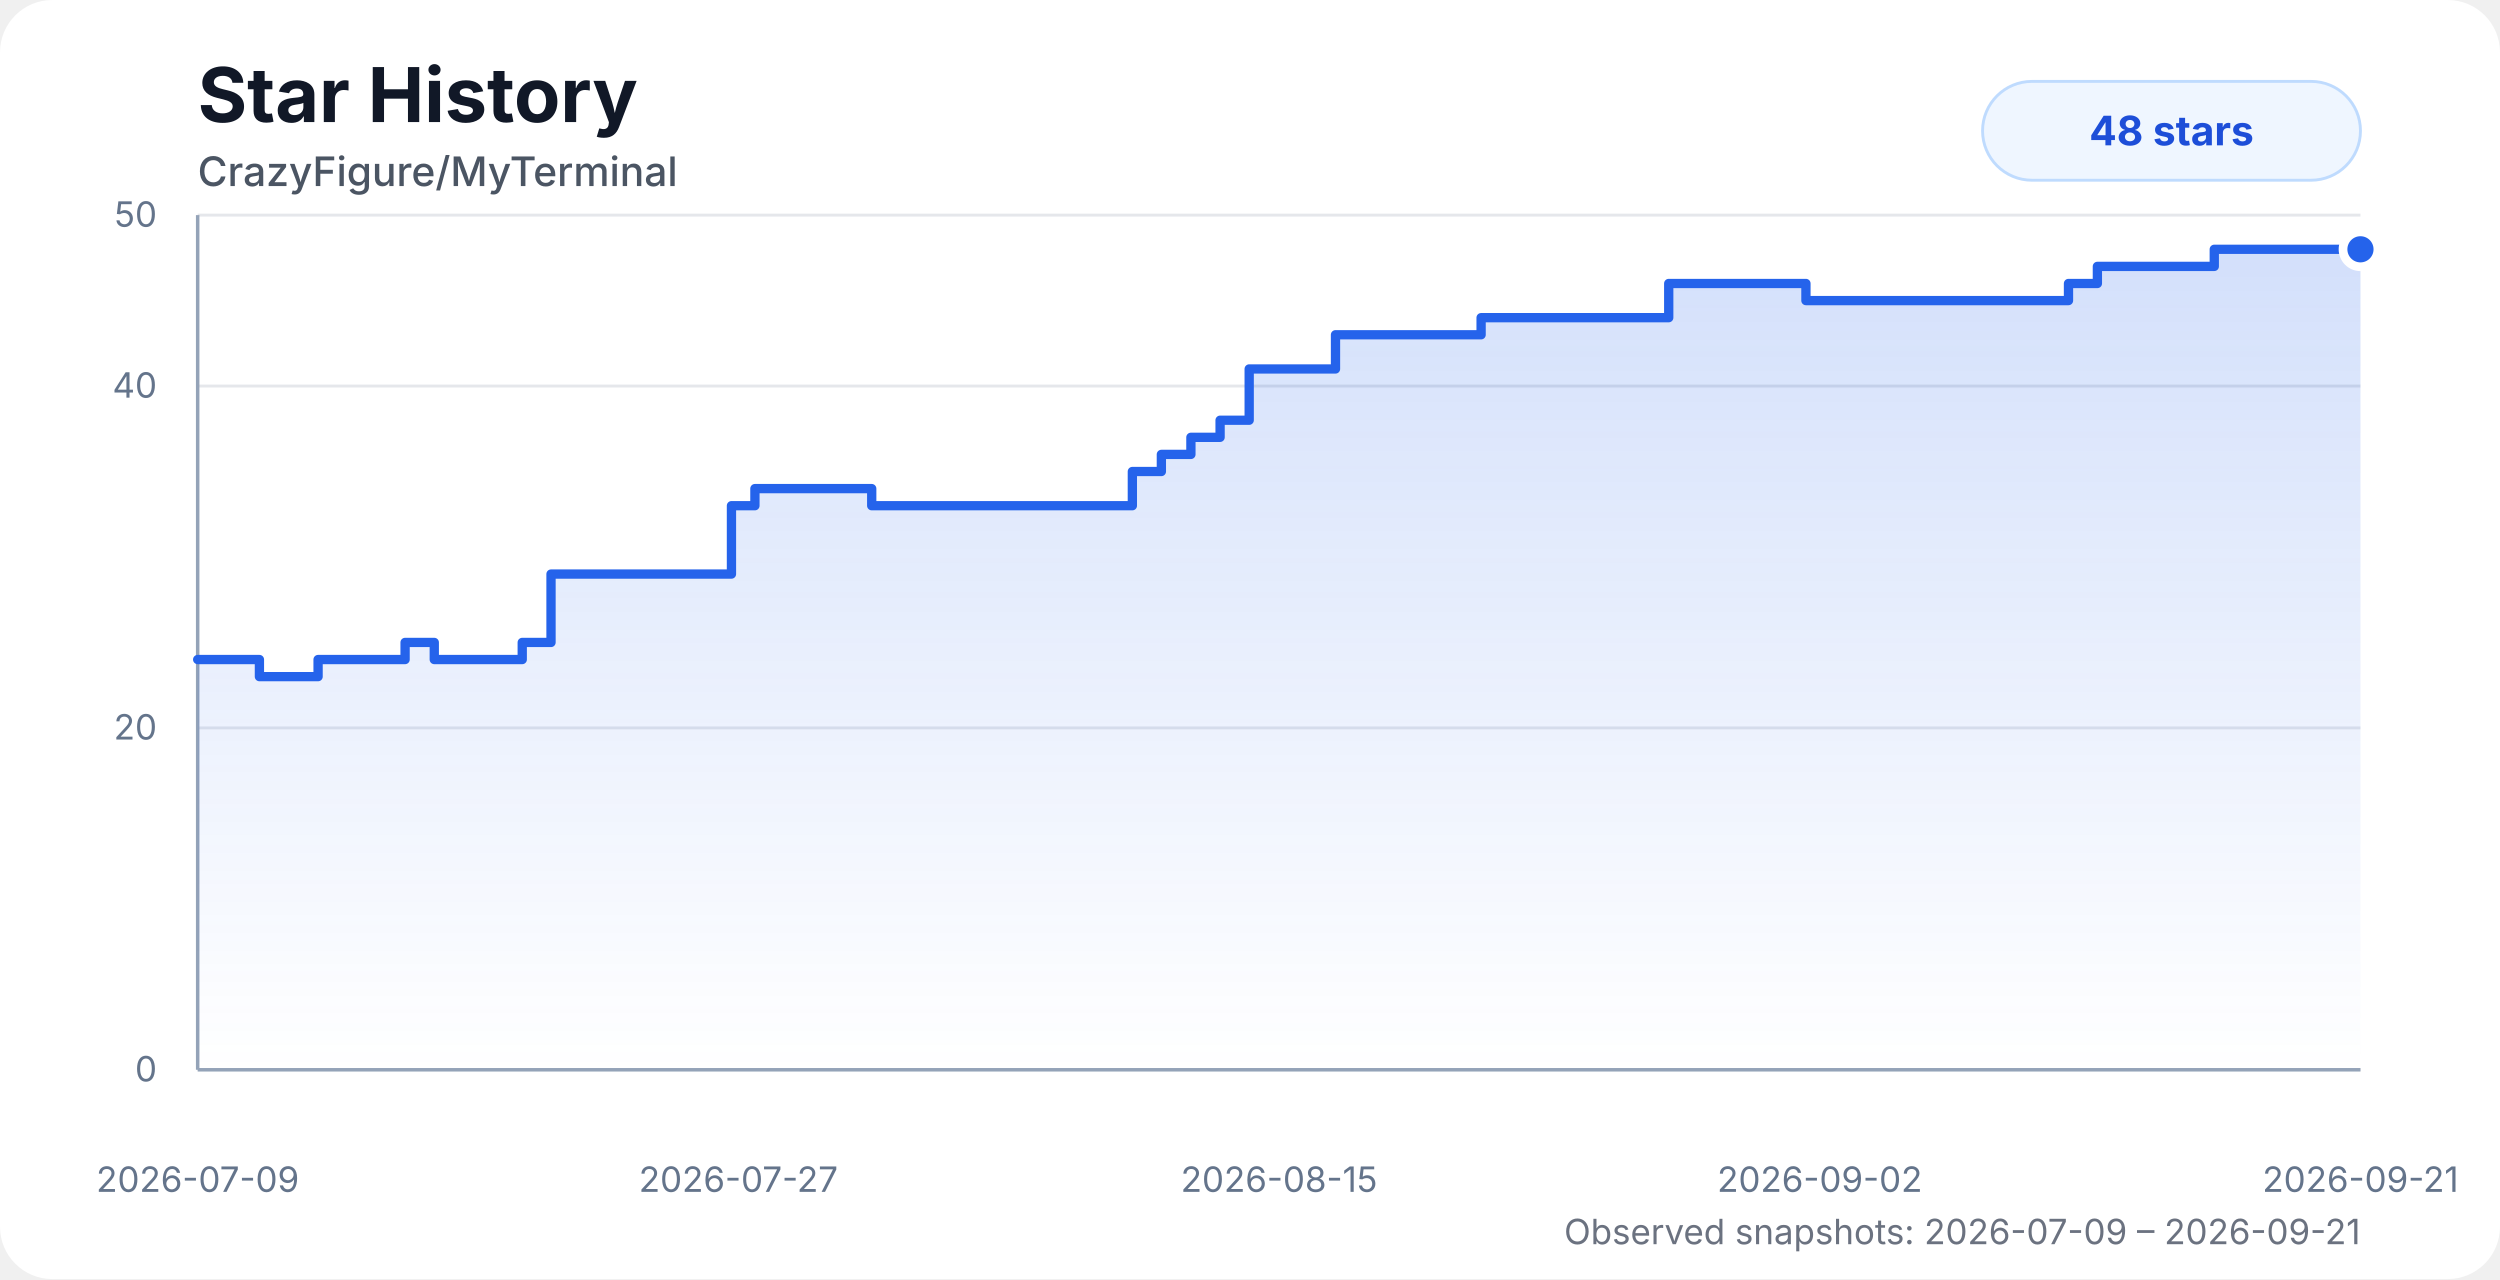
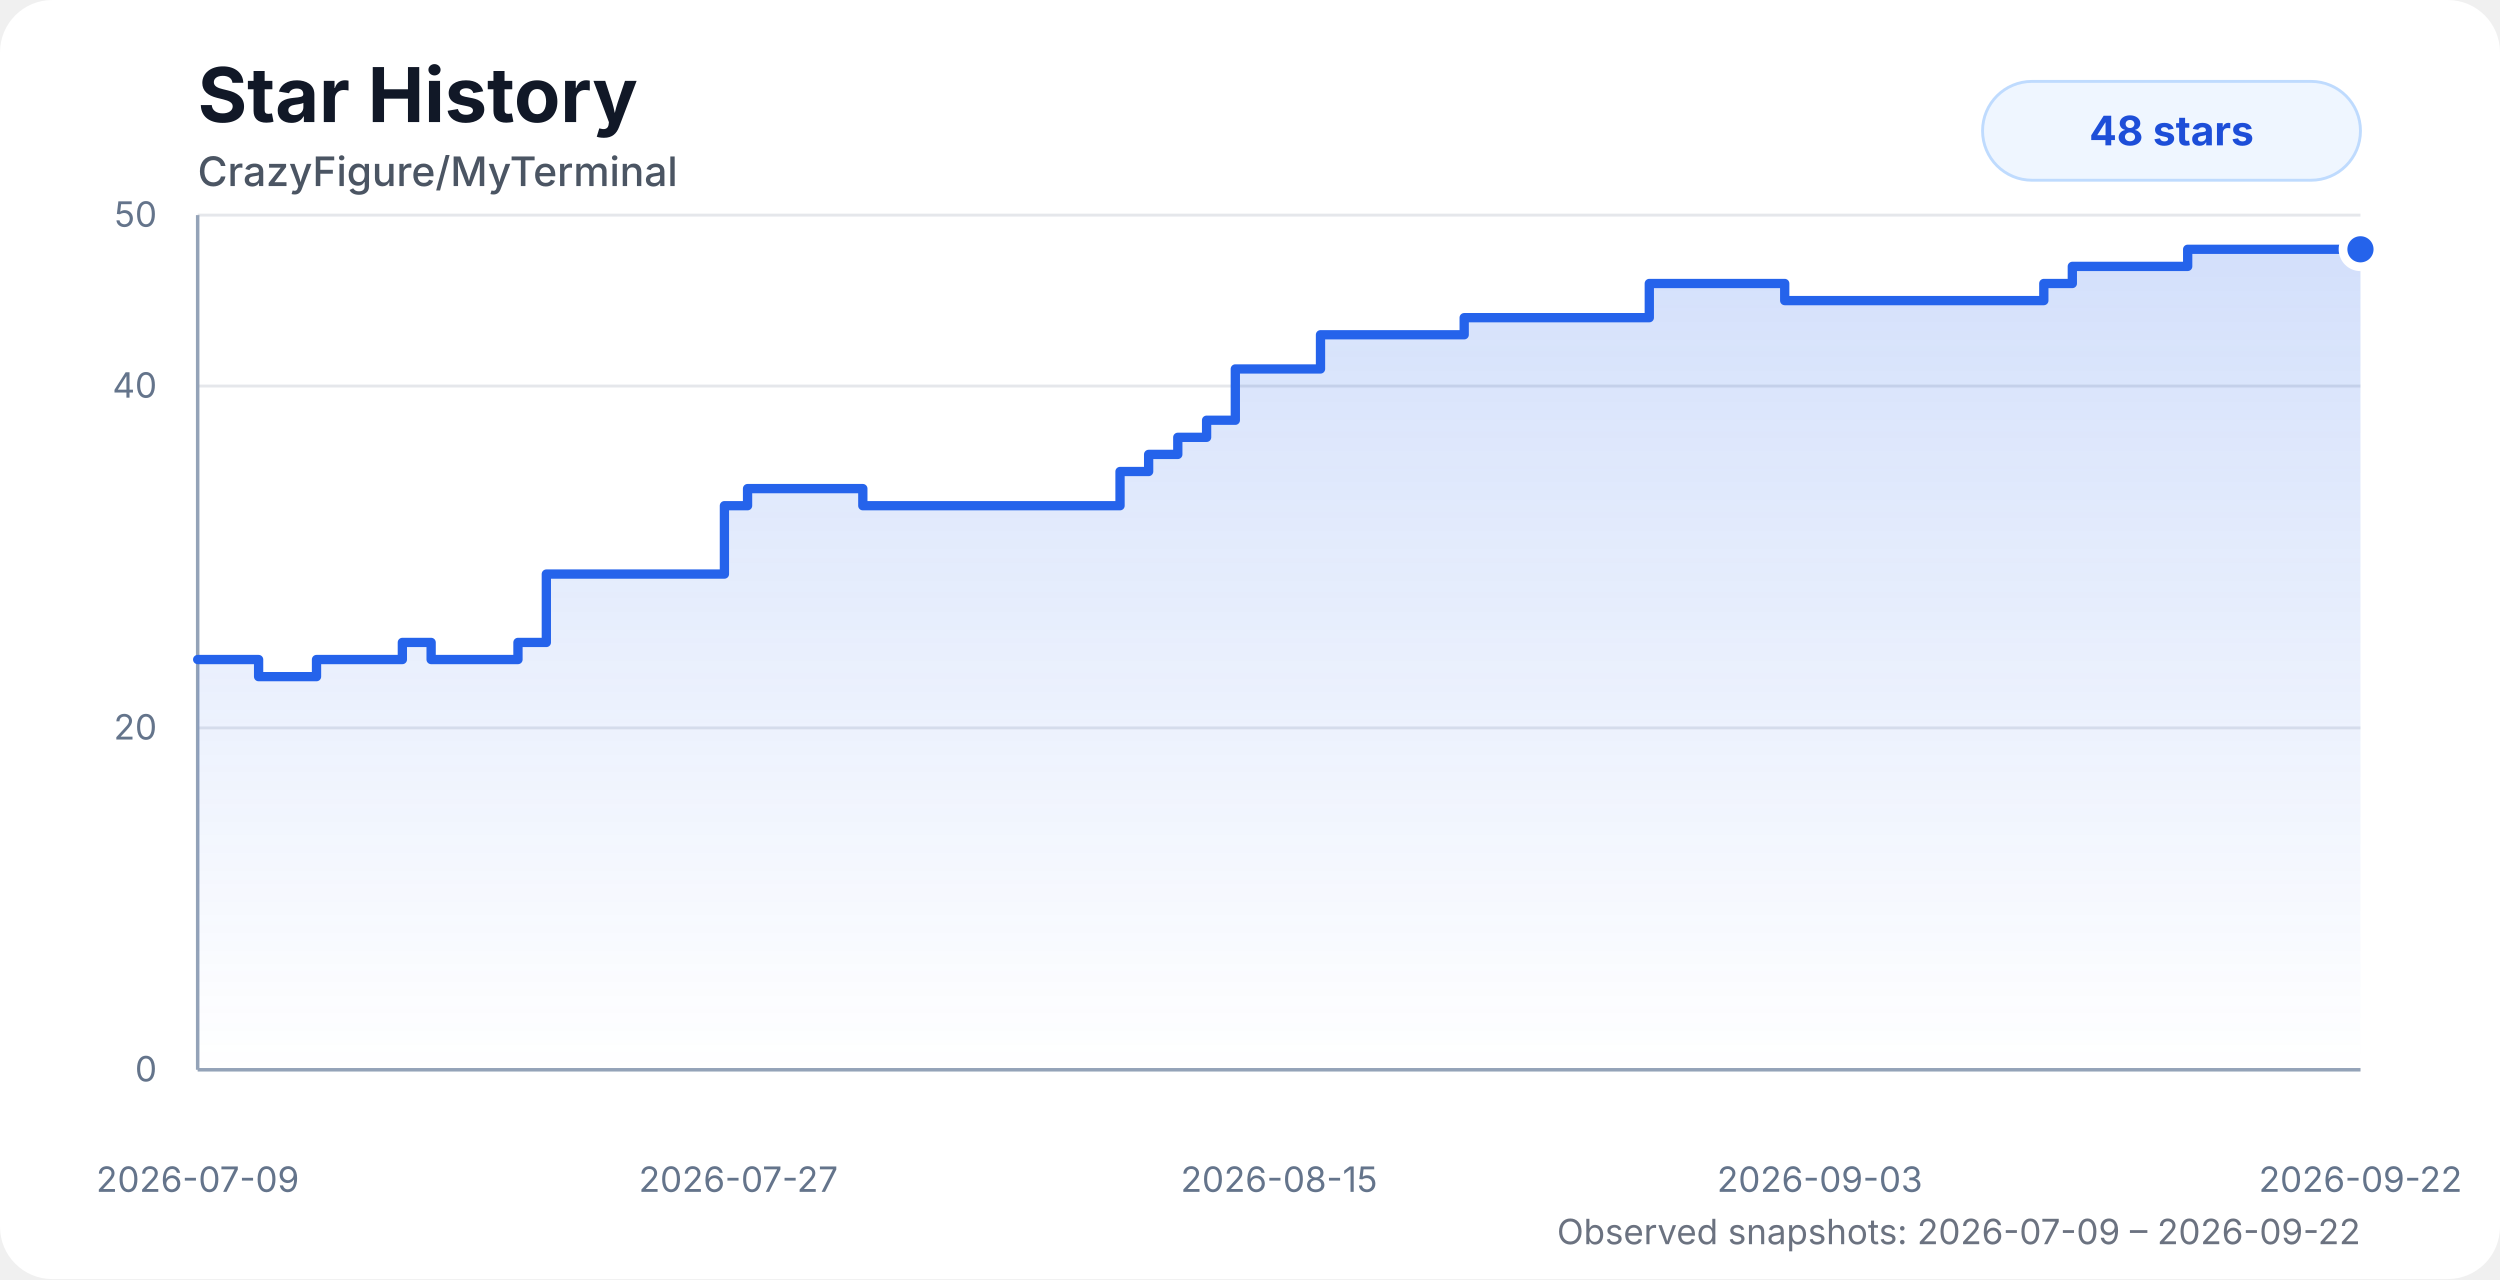
<svg xmlns="http://www.w3.org/2000/svg" width="860" height="440" viewBox="0 0 860 440" role="img" aria-labelledby="title desc">
  <style>
    .chart-bg { fill: #ffffff; }
    .title { fill: #111827; font: 700 26px system-ui, -apple-system, BlinkMacSystemFont, "Segoe UI", sans-serif; }
    .subtitle { fill: #4b5563; font: 500 14px system-ui, -apple-system, BlinkMacSystemFont, "Segoe UI", sans-serif; }
    .axis-label { fill: #64748b; font: 12px system-ui, -apple-system, BlinkMacSystemFont, "Segoe UI", sans-serif; }
    .grid { stroke: #e5e7eb; stroke-width: 1; }
    .axis { stroke: #94a3b8; stroke-width: 1.2; }
    .area { fill: url(#starGradient); opacity: 0.28; }
    .line { fill: none; stroke: #2563eb; stroke-width: 3.2; stroke-linecap: round; stroke-linejoin: round; }
    .dot { fill: #2563eb; stroke: #ffffff; stroke-width: 3; }
    .badge { fill: #eff6ff; stroke: #bfdbfe; }
    .badge-text { fill: #1d4ed8; font: 700 14px system-ui, -apple-system, BlinkMacSystemFont, "Segoe UI", sans-serif; }
    .status { fill: #6b7280; font: 12px system-ui, -apple-system, BlinkMacSystemFont, "Segoe UI", sans-serif; }
    @media (prefers-color-scheme: dark) {
      .chart-bg { fill: #0d1117; }
      .title { fill: #f8fafc; }
      .subtitle { fill: #cbd5e1; }
      .axis-label { fill: #94a3b8; }
      .grid { stroke: #1f2937; }
      .axis { stroke: #475569; }
      .dot { stroke: #0d1117; }
      .badge { fill: #172554; stroke: #1d4ed8; }
      .badge-text { fill: #bfdbfe; }
      .status { fill: #94a3b8; }
    }
  </style>
  <defs>
    <linearGradient id="starGradient" x1="0" x2="0" y1="0" y2="1">
      <stop offset="0%" stop-color="#2563eb" stop-opacity="0.72" />
      <stop offset="100%" stop-color="#2563eb" stop-opacity="0" />
    </linearGradient>
  </defs>
  <rect class="chart-bg" width="860" height="440" rx="18" />
  <text class="title" x="68" y="42">Star History</text>
  <text class="subtitle" x="68" y="64">CrazyFigure/MyTerminal</text>
  <g>
    <line class="grid" x1="68" y1="368" x2="812" y2="368" />
    <line class="grid" x1="68" y1="250.4" x2="812" y2="250.4" />
    <line class="grid" x1="68" y1="132.8" x2="812" y2="132.8" />
    <line class="grid" x1="68" y1="74" x2="812" y2="74" />
    <line class="axis" x1="68" y1="74" x2="68" y2="368" />
    <line class="axis" x1="68" y1="368" x2="812" y2="368" />
    <text class="axis-label" x="54" y="372" text-anchor="end">0</text>
    <text class="axis-label" x="54" y="254.4" text-anchor="end">20</text>
    <text class="axis-label" x="54" y="136.8" text-anchor="end">40</text>
    <text class="axis-label" x="54" y="78" text-anchor="end">50</text>
    <text class="axis-label" x="68" y="410" text-anchor="middle">2026-07-09</text>
    <text class="axis-label" x="254" y="410" text-anchor="middle">2026-07-27</text>
    <text class="axis-label" x="440" y="410" text-anchor="middle">2026-08-15</text>
-     <text class="axis-label" x="626" y="410" text-anchor="middle">2026-09-02</text>
-     <text class="axis-label" x="812" y="410" text-anchor="middle">2026-09-21</text>
+     <text class="axis-label" x="626" y="410" text-anchor="middle">2026-09-03</text>
+     <text class="axis-label" x="812" y="410" text-anchor="middle">2026-09-22</text>
  </g>
-   <path class="area" d="M 68 226.88 H 79.5 V 226.88 H 89.24 V 232.76 H 109.42 V 226.88 H 139.35 V 221 H 149.39 V 226.88 H 179.65 V 221 H 189.55 V 197.48 H 199.58 V 197.48 H 251.62 V 173.96 H 259.69 V 168.08 H 299.87 V 173.96 H 329.9 V 173.96 H 339.91 V 173.96 H 349.94 V 173.96 H 359.76 V 173.96 H 369.35 V 173.96 H 379.43 V 173.96 H 389.53 V 162.2 H 399.51 V 156.32 H 409.67 V 150.44 H 419.71 V 144.56 H 429.72 V 126.92 H 439.3 V 126.92 H 449.39 V 126.92 H 459.41 V 115.16 H 469.4 V 115.16 H 479.45 V 115.16 H 489.46 V 115.16 H 499.53 V 115.16 H 509.5 V 109.28 H 519.59 V 109.28 H 529.62 V 109.28 H 539.6 V 109.28 H 549.69 V 109.28 H 563.29 V 109.28 H 574.04 V 97.52 H 581.95 V 97.52 H 591.53 V 97.52 H 601.66 V 97.52 H 611.36 V 97.52 H 621.24 V 103.4 H 631.26 V 103.4 H 641.33 V 103.4 H 651.29 V 103.4 H 661.4 V 103.4 H 671.48 V 103.4 H 681.44 V 103.4 H 691.49 V 103.4 H 701.51 V 103.4 H 711.56 V 97.52 H 721.5 V 91.64 H 731.69 V 91.64 H 741.78 V 91.64 H 751.69 V 91.64 H 761.71 V 85.76 H 771.75 V 85.76 H 781.7 V 85.76 H 791.73 V 85.76 H 801.93 V 85.76 H 812 V 85.76 L 812 368 L 68 368 Z" />
-   <path class="line" d="M 68 226.88 H 79.5 V 226.88 H 89.24 V 232.76 H 109.42 V 226.88 H 139.35 V 221 H 149.39 V 226.88 H 179.65 V 221 H 189.55 V 197.48 H 199.58 V 197.48 H 251.62 V 173.96 H 259.69 V 168.08 H 299.87 V 173.96 H 329.9 V 173.96 H 339.91 V 173.96 H 349.94 V 173.96 H 359.76 V 173.96 H 369.35 V 173.96 H 379.43 V 173.96 H 389.53 V 162.2 H 399.51 V 156.32 H 409.67 V 150.44 H 419.71 V 144.56 H 429.72 V 126.92 H 439.3 V 126.92 H 449.39 V 126.92 H 459.41 V 115.16 H 469.4 V 115.16 H 479.45 V 115.16 H 489.46 V 115.16 H 499.53 V 115.16 H 509.5 V 109.28 H 519.59 V 109.28 H 529.62 V 109.28 H 539.6 V 109.28 H 549.69 V 109.28 H 563.29 V 109.28 H 574.04 V 97.52 H 581.95 V 97.52 H 591.53 V 97.52 H 601.66 V 97.52 H 611.36 V 97.52 H 621.24 V 103.4 H 631.26 V 103.4 H 641.33 V 103.4 H 651.29 V 103.4 H 661.4 V 103.4 H 671.48 V 103.4 H 681.44 V 103.4 H 691.49 V 103.4 H 701.51 V 103.4 H 711.56 V 97.52 H 721.5 V 91.64 H 731.69 V 91.64 H 741.78 V 91.64 H 751.69 V 91.64 H 761.71 V 85.76 H 771.75 V 85.76 H 781.7 V 85.76 H 791.73 V 85.76 H 801.93 V 85.76 H 812 V 85.76" />
+   <path class="area" d="M 68 226.88 H 79.35 V 226.88 H 88.96 V 232.76 H 108.88 V 226.88 H 138.41 V 221 H 148.31 V 226.88 H 178.18 V 221 H 187.94 V 197.48 H 197.84 V 197.48 H 249.2 V 173.96 H 257.16 V 168.08 H 296.81 V 173.96 H 326.44 V 173.96 H 336.32 V 173.96 H 346.22 V 173.96 H 355.92 V 173.96 H 365.38 V 173.96 H 375.33 V 173.96 H 385.29 V 162.2 H 395.13 V 156.32 H 405.16 V 150.44 H 415.07 V 144.56 H 424.95 V 126.92 H 434.4 V 126.92 H 444.35 V 126.92 H 454.25 V 115.16 H 464.11 V 115.16 H 474.02 V 115.16 H 483.9 V 115.16 H 493.84 V 115.16 H 503.68 V 109.28 H 513.63 V 109.28 H 523.53 V 109.28 H 533.38 V 109.28 H 543.33 V 109.28 H 556.75 V 109.28 H 567.36 V 97.52 H 575.17 V 97.52 H 584.62 V 97.52 H 594.62 V 97.52 H 604.19 V 97.52 H 613.94 V 103.4 H 623.83 V 103.4 H 633.77 V 103.4 H 643.59 V 103.4 H 653.57 V 103.4 H 663.52 V 103.4 H 673.34 V 103.4 H 683.27 V 103.4 H 693.16 V 103.4 H 703.07 V 97.52 H 712.88 V 91.64 H 722.93 V 91.64 H 732.89 V 91.64 H 742.67 V 91.64 H 752.56 V 85.76 H 762.46 V 85.76 H 772.29 V 85.76 H 782.18 V 85.76 H 792.25 V 85.76 H 802.18 V 85.76 H 812 V 85.76 L 812 368 L 68 368 Z" />
+   <path class="line" d="M 68 226.88 H 79.35 V 226.88 H 88.96 V 232.76 H 108.88 V 226.88 H 138.41 V 221 H 148.31 V 226.88 H 178.18 V 221 H 187.94 V 197.48 H 197.84 V 197.48 H 249.2 V 173.96 H 257.16 V 168.08 H 296.81 V 173.96 H 326.44 V 173.96 H 336.32 V 173.96 H 346.22 V 173.96 H 355.92 V 173.96 H 365.38 V 173.96 H 375.33 V 173.96 H 385.29 V 162.2 H 395.13 V 156.32 H 405.16 V 150.44 H 415.07 V 144.56 H 424.95 V 126.92 H 434.4 V 126.92 H 444.35 V 126.92 H 454.25 V 115.16 H 464.11 V 115.16 H 474.02 V 115.16 H 483.9 V 115.16 H 493.84 V 115.16 H 503.68 V 109.28 H 513.63 V 109.28 H 523.53 V 109.28 H 533.38 V 109.28 H 543.33 V 109.28 H 556.75 V 109.28 H 567.36 V 97.52 H 575.17 V 97.52 H 584.62 V 97.52 H 594.62 V 97.52 H 604.19 V 97.52 H 613.94 V 103.4 H 623.83 V 103.4 H 633.77 V 103.4 H 643.59 V 103.4 H 653.57 V 103.4 H 663.52 V 103.4 H 673.34 V 103.4 H 683.27 V 103.4 H 693.16 V 103.4 H 703.07 V 97.52 H 712.88 V 91.64 H 722.93 V 91.64 H 732.89 V 91.64 H 742.67 V 91.64 H 752.56 V 85.76 H 762.46 V 85.76 H 772.29 V 85.76 H 782.18 V 85.76 H 792.25 V 85.76 H 802.18 V 85.76 H 812 V 85.76" />
  <circle class="dot" cx="812" cy="85.76" r="6" />
  <rect class="badge" x="682" y="28" width="130" height="34" rx="17" />
  <text class="badge-text" x="747" y="50" text-anchor="middle">48 stars</text>
-   <text class="status" x="812" y="428" text-anchor="end">Observed snapshots: 2026-07-09 – 2026-09-21</text>
+   <text class="status" x="812" y="428" text-anchor="end">Observed snapshots: 2026-07-09 – 2026-09-22</text>
</svg>
